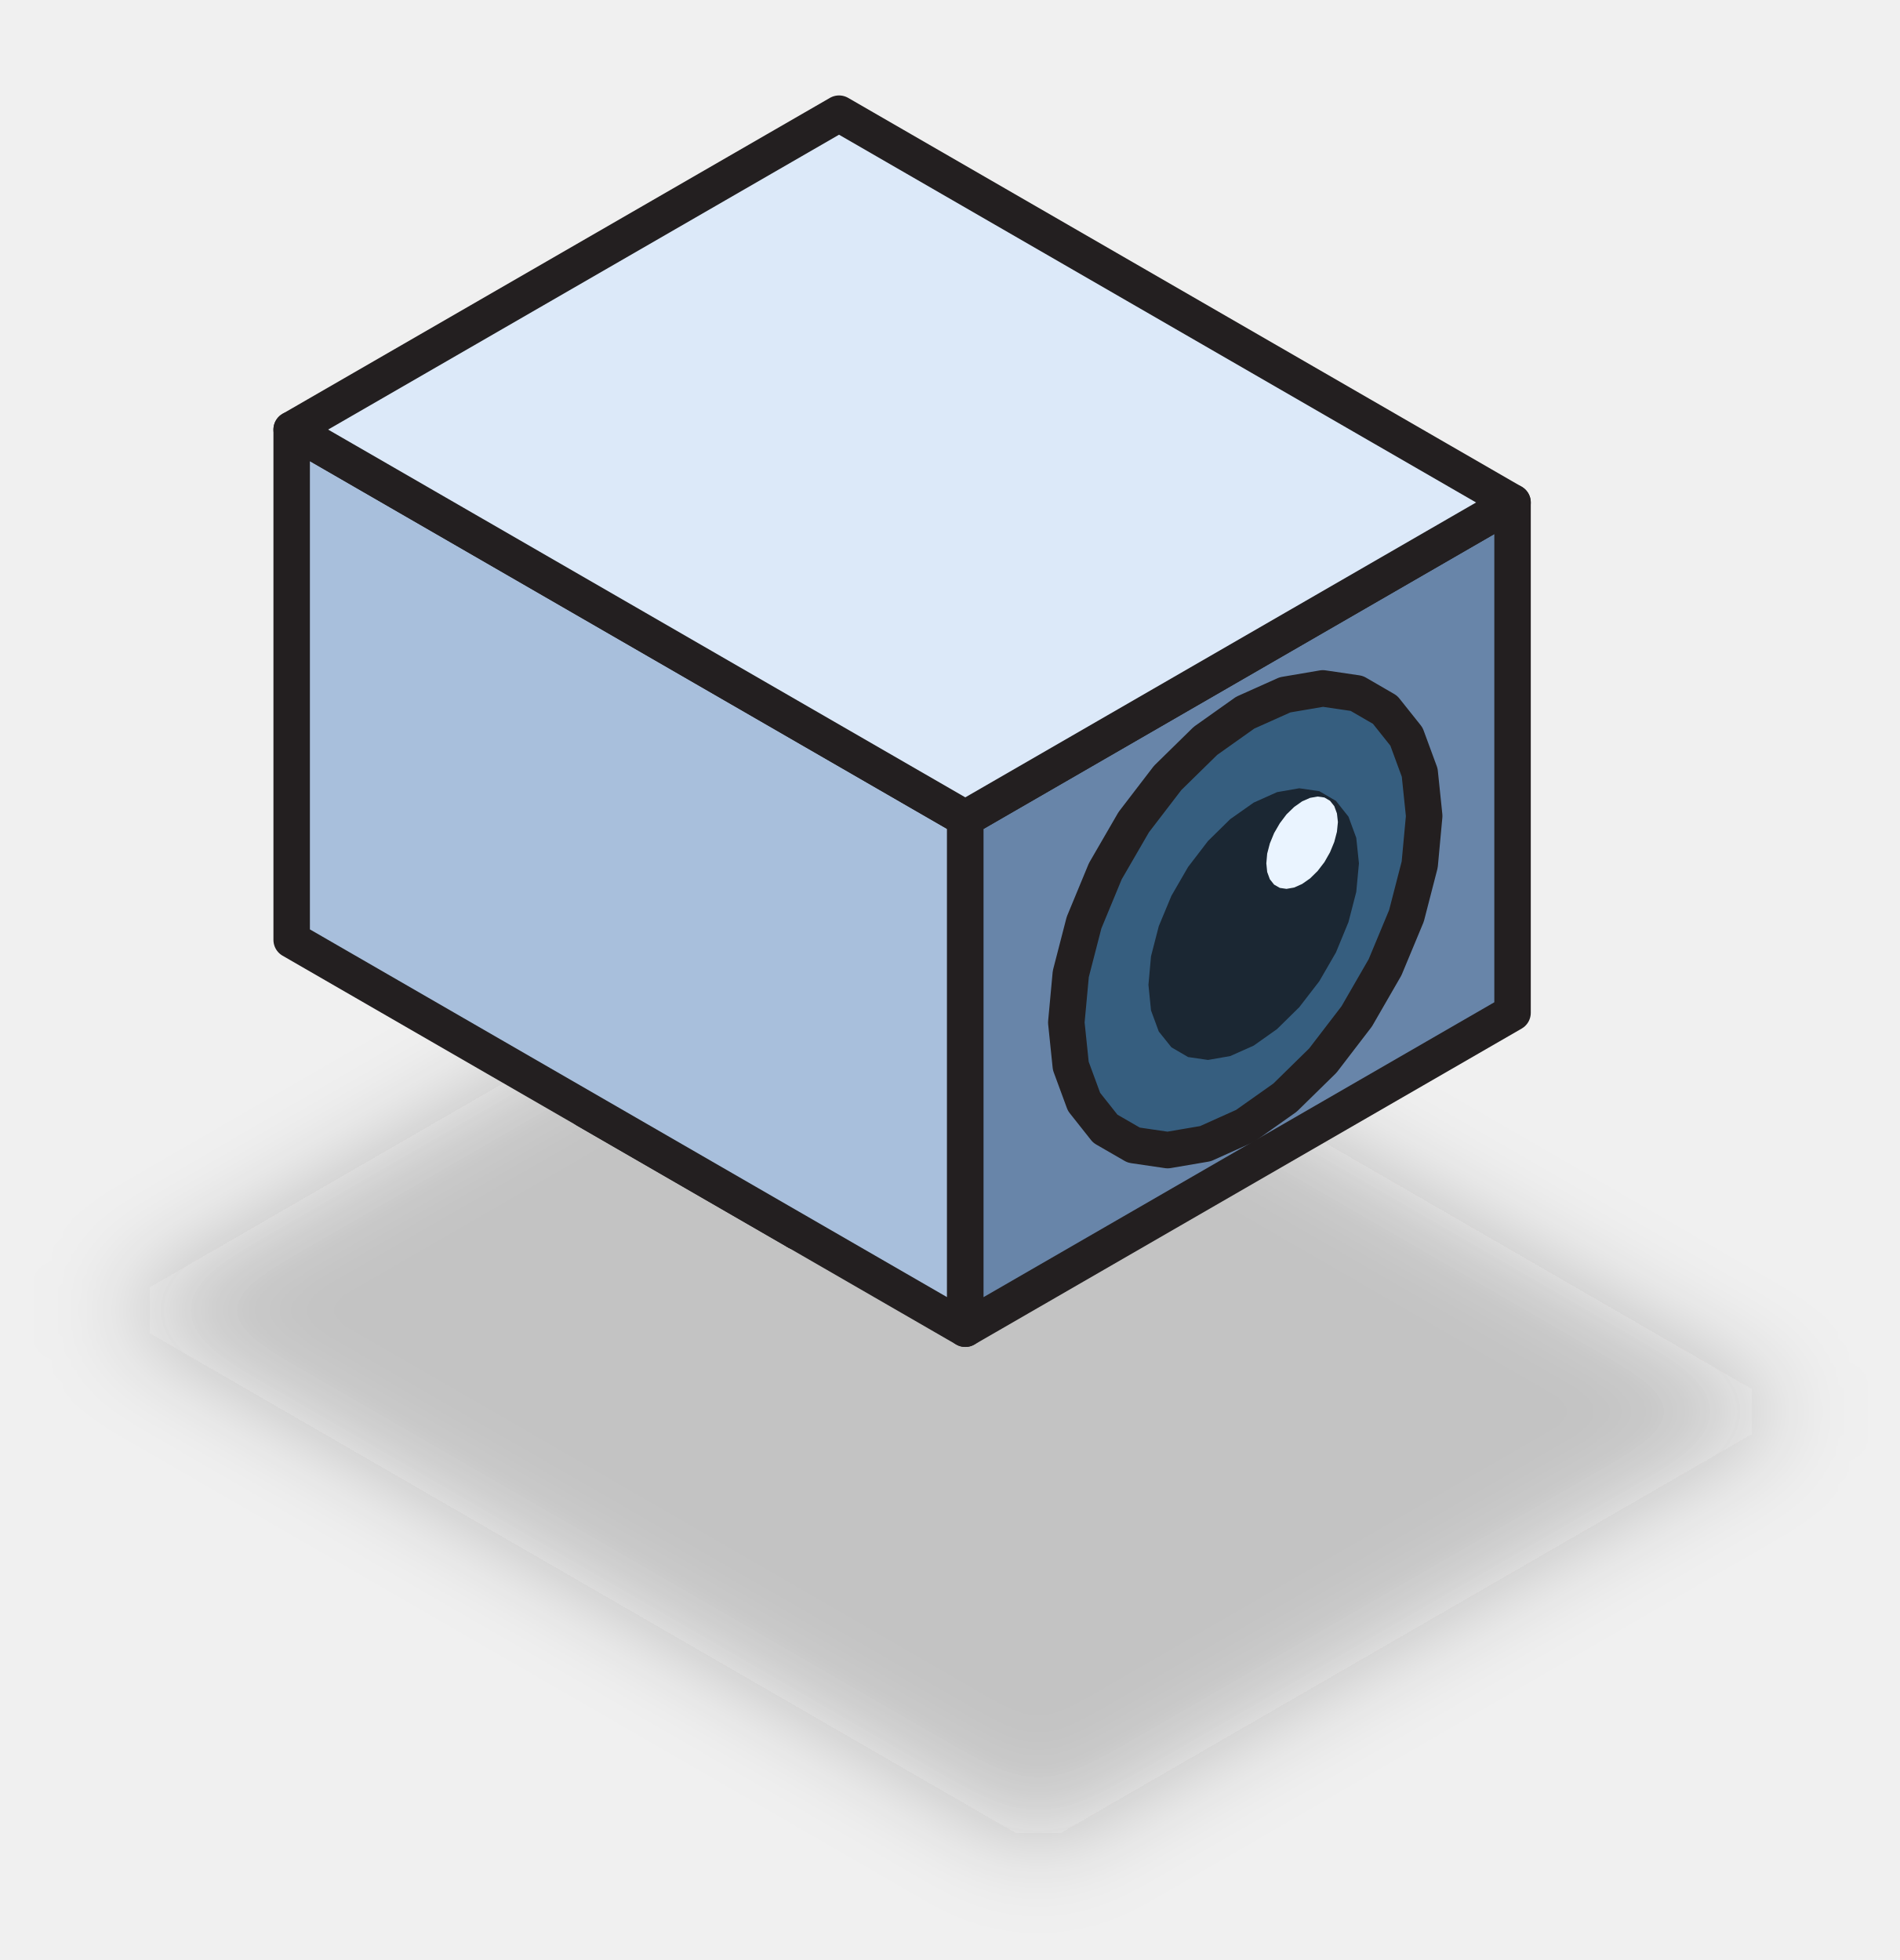
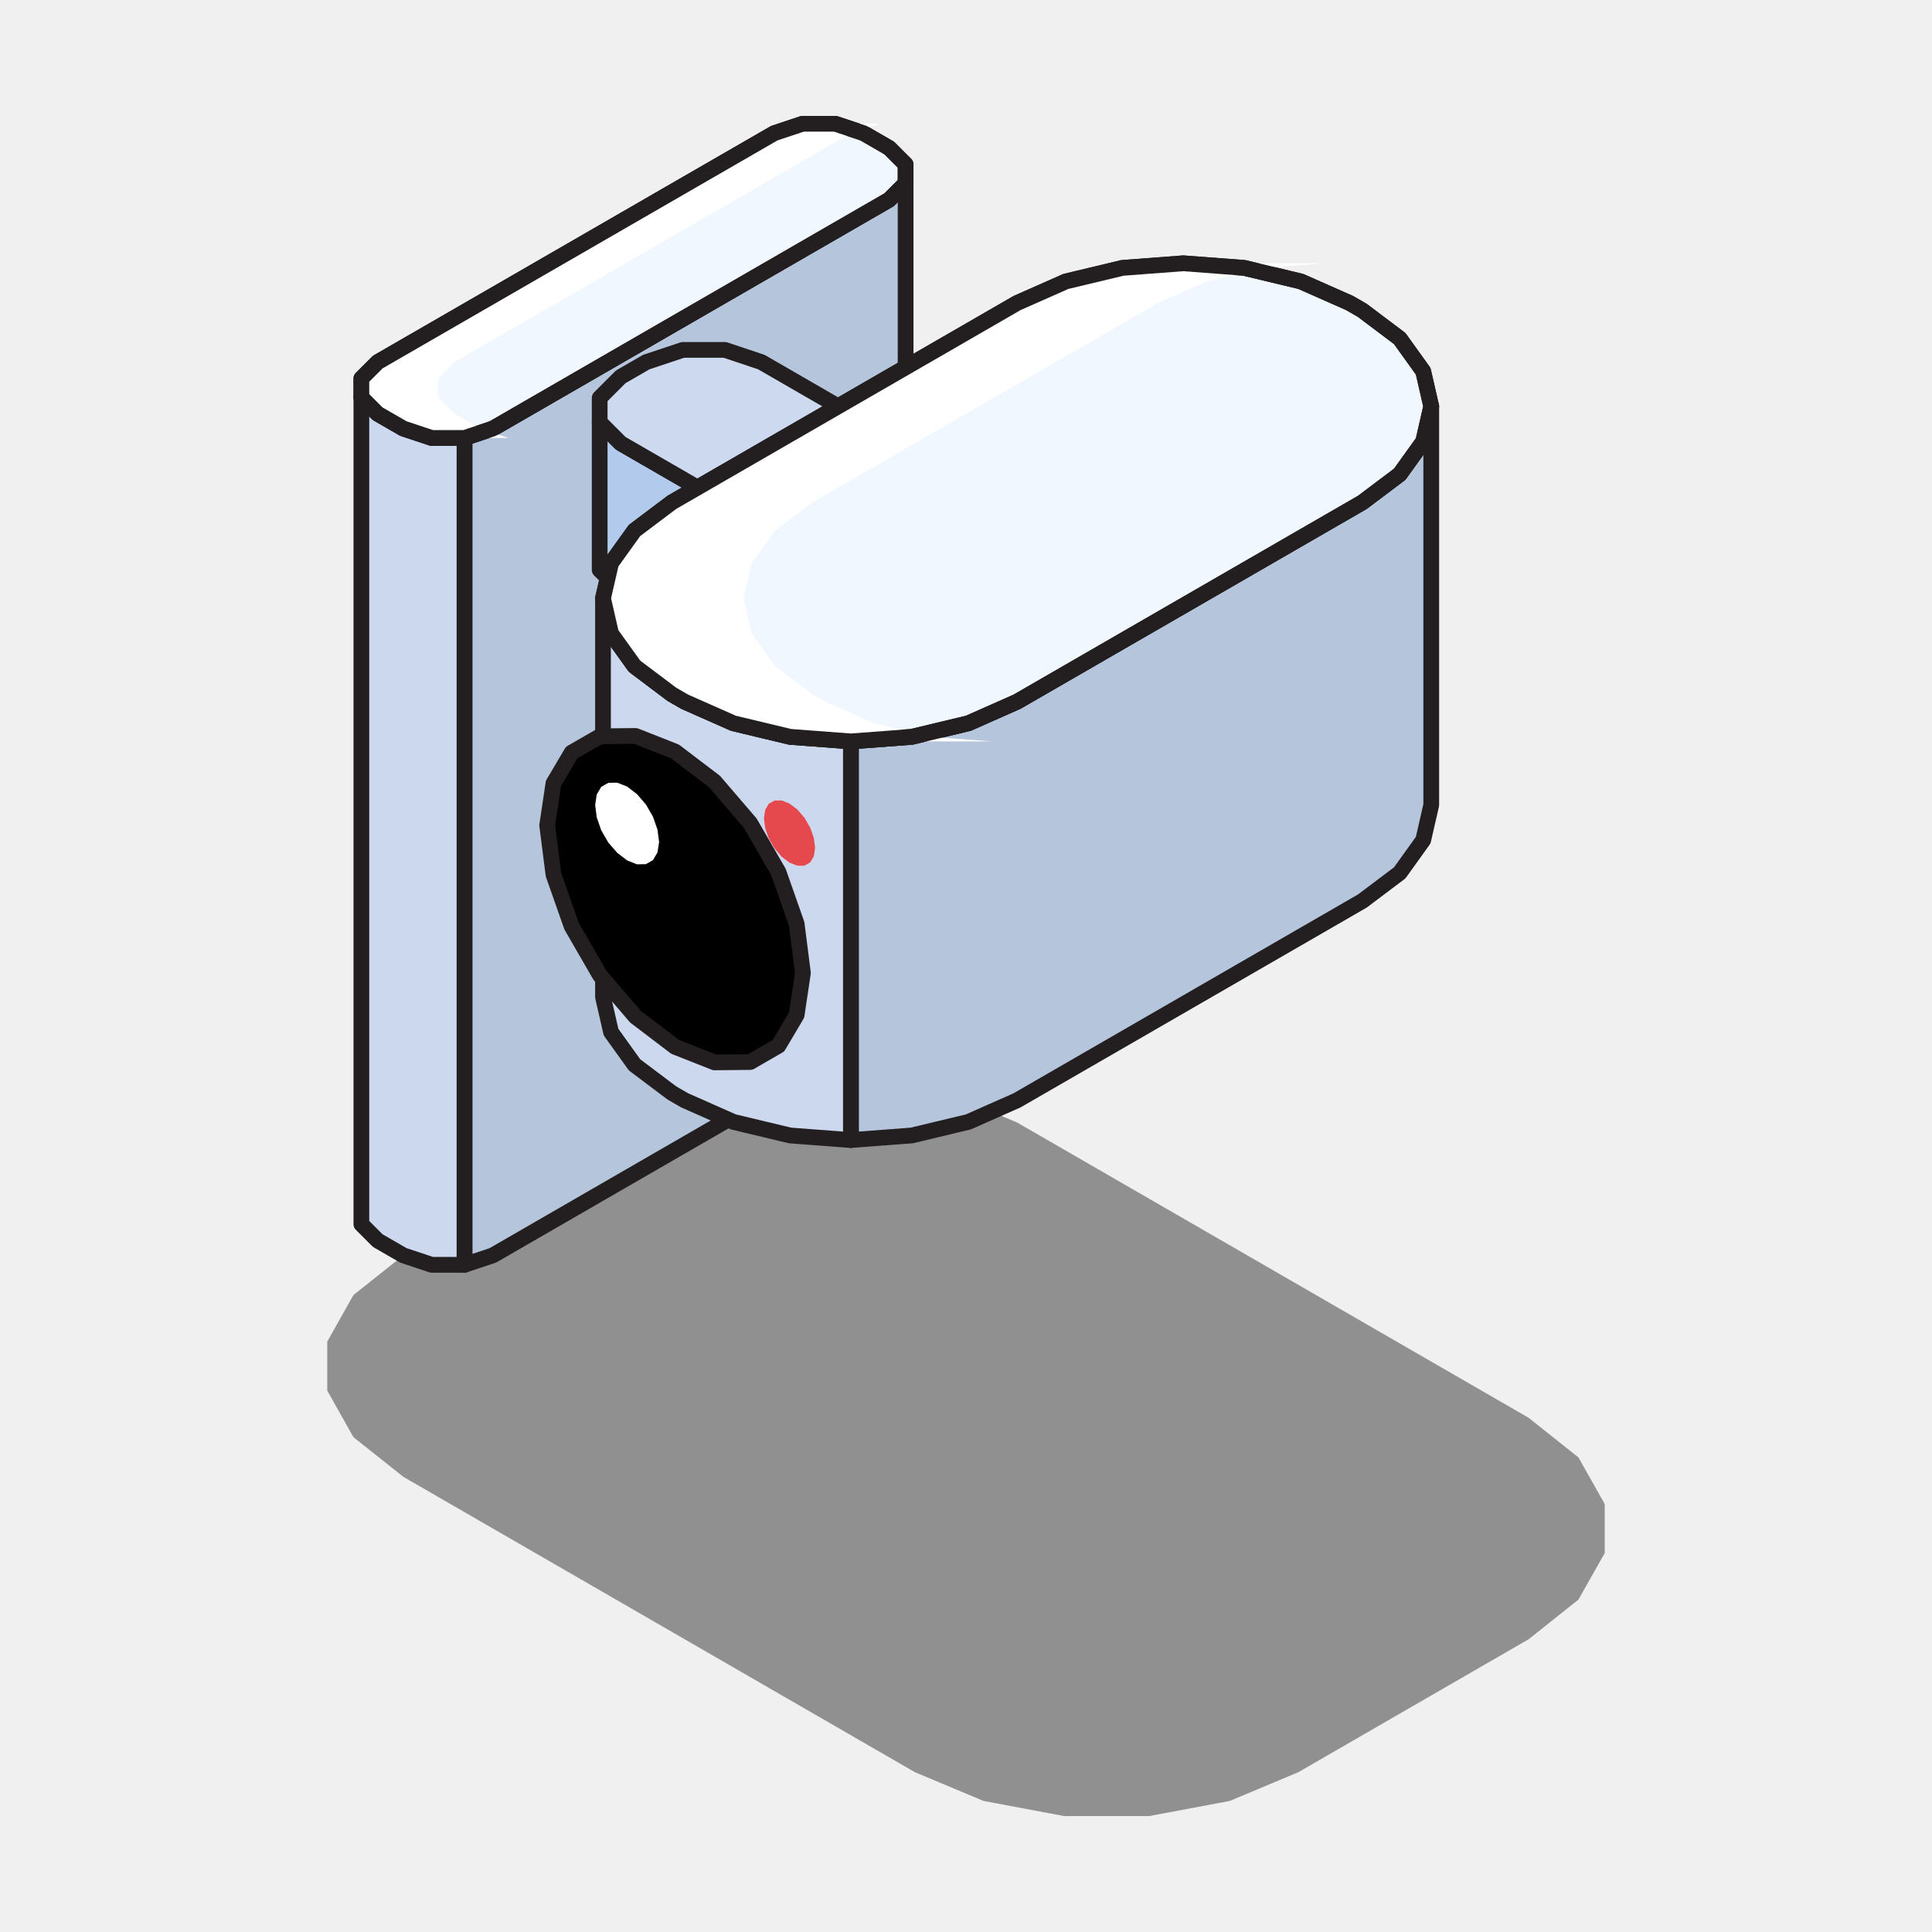
- <svg xmlns="http://www.w3.org/2000/svg" viewBox="-72.5 -93.0 156.3 160.6" width="156" height="161">
-   <defs>
-     <filter id="soft" x="-30%" y="-30%" width="160%" height="160%">
-       <feGaussianBlur stdDeviation="4" />
-     </filter>
-   </defs>
-   <g filter="url(#soft)">
-     <polygon points="-1.52,-21.28 74.87,22.82 12.93,58.58 -63.46,14.48" fill="#231F20" opacity="0.22" />
+ <svg xmlns="http://www.w3.org/2000/svg" viewBox="10.51 9.50 491.00 491.00" width="491.00" height="491.00">
+   <g transform="translate(262.50,343.55) scale(1.8762)">
+     <polygon points="41.57,62.00 32.27,65.90 21.34,67.95 9.84,67.95 -1.09,65.90 -10.39,62.00 -79.67,22.00 -86.43,16.63 -89.98,10.32 -89.98,3.68 -86.43,-2.63 -79.67,-8.00 -48.50,-26.00 -39.20,-29.90 -28.26,-31.95 -16.77,-31.95 -5.84,-29.90 3.46,-26.00 72.75,14.00 79.50,19.37 83.06,25.68 83.06,32.32 79.50,38.63 72.75,44.00" fill="#000000" opacity="0.4" />
+     <polygon points="-11.64,-153.22 -13.86,-151.00 -67.55,-120.00 -71.39,-118.72 -71.39,-6.72 -67.55,-8.00 -13.86,-39.00 -11.64,-41.22" fill="#B5C5DC" stroke="#231F20" stroke-width="2.132" stroke-linejoin="round" stroke-miterlimit="10" />
+     <polygon points="-71.39,-118.72 -75.83,-118.72 -79.67,-120.00 -83.14,-122.00 -85.36,-124.22 -85.36,-12.22 -83.14,-10.00 -79.67,-8.00 -75.83,-6.72 -71.39,-6.72" fill="#CCD8EE" stroke="#231F20" stroke-width="2.132" stroke-linejoin="round" stroke-miterlimit="10" />
+     <polygon points="-67.55,-120.00 -71.39,-118.72 -75.83,-118.72 -79.67,-120.00 -83.14,-122.00 -85.36,-124.22 -85.36,-126.78 -83.14,-129.00 -29.44,-160.00 -25.60,-161.28 -21.16,-161.28 -17.32,-160.00 -13.86,-158.00 -11.64,-155.78 -11.64,-153.22 -13.86,-151.00" fill="#F0F7FF" stroke="#231F20" stroke-width="2.132" stroke-linejoin="round" stroke-miterlimit="10" />
+     <polygon points="-75.83,-118.72 -79.67,-120.00 -69.28,-120.00 -65.44,-118.72" fill="#FFFFFF" />
+     <polygon points="-79.67,-120.00 -83.14,-122.00 -72.75,-122.00 -69.28,-120.00" fill="#FFFFFF" />
+     <polygon points="-83.14,-122.00 -85.36,-124.22 -74.97,-124.22 -72.75,-122.00" fill="#FFFFFF" />
+     <polygon points="-85.36,-124.22 -85.36,-126.78 -74.97,-126.78 -74.97,-124.22" fill="#FFFFFF" />
+     <polygon points="-85.36,-126.78 -83.14,-129.00 -72.75,-129.00 -74.97,-126.78" fill="#FFFFFF" />
+     <polygon points="-83.14,-129.00 -29.44,-160.00 -19.05,-160.00 -72.75,-129.00" fill="#FFFFFF" />
+     <polygon points="-29.44,-160.00 -25.60,-161.28 -15.21,-161.28 -19.05,-160.00" fill="#FFFFFF" />
+     <polygon points="-67.55,-120.00 -71.39,-118.72 -75.83,-118.72 -79.67,-120.00 -83.14,-122.00 -85.36,-124.22 -85.36,-126.78 -83.14,-129.00 -29.44,-160.00 -25.60,-161.28 -21.16,-161.28 -17.32,-160.00 -13.86,-158.00 -11.64,-155.78 -11.64,-153.22 -13.86,-151.00" fill="none" stroke="#231F20" stroke-width="2.132" stroke-linejoin="round" stroke-miterlimit="10" />
+     <polygon points="-5.81,-109.85 -8.66,-107.00 -12.12,-105.00 -17.07,-103.35 -17.07,-83.35 -12.12,-85.00 -8.66,-87.00 -5.81,-89.85" fill="#4B6E98" stroke="#231F20" stroke-width="2.132" stroke-linejoin="round" stroke-miterlimit="10" />
+     <polygon points="-17.07,-103.35 -22.77,-103.35 -27.71,-105.00 -50.23,-118.00 -53.08,-120.85 -53.08,-100.85 -50.23,-98.00 -27.71,-85.00 -22.77,-83.35 -17.07,-83.35" fill="#B2CBED" stroke="#231F20" stroke-width="2.132" stroke-linejoin="round" stroke-miterlimit="10" />
+     <polygon points="-12.12,-105.00 -17.07,-103.35 -22.77,-103.35 -27.71,-105.00 -50.23,-118.00 -53.08,-120.85 -53.08,-124.15 -50.23,-127.00 -46.77,-129.00 -41.82,-130.65 -36.12,-130.65 -31.18,-129.00 -8.66,-116.00 -5.81,-113.15 -5.81,-109.85 -8.66,-107.00" fill="#CDD9EE" stroke="#231F20" stroke-width="2.132" stroke-linejoin="round" stroke-miterlimit="10" />
+     <polygon points="59.56,-123.00 58.47,-118.24 55.29,-113.81 50.23,-110.00 3.46,-83.00 -3.13,-80.08 -10.81,-78.24 -19.05,-77.62 -19.05,-23.62 -10.81,-24.24 -3.13,-26.08 3.46,-29.00 50.23,-56.00 55.29,-59.81 58.47,-64.24 59.56,-69.00" fill="#B5C5DC" stroke="#231F20" stroke-width="2.132" stroke-linejoin="round" stroke-miterlimit="10" />
+     <polygon points="-19.05,-77.62 -27.29,-78.24 -34.97,-80.08 -41.57,-83.00 -43.30,-84.00 -48.36,-87.81 -51.54,-92.24 -52.63,-97.00 -52.63,-43.00 -51.54,-38.24 -48.36,-33.81 -43.30,-30.00 -41.57,-29.00 -34.97,-26.08 -27.29,-24.24 -19.05,-23.62" fill="#CCD8EE" stroke="#231F20" stroke-width="2.132" stroke-linejoin="round" stroke-miterlimit="10" />
+     <polygon points="3.46,-83.00 -3.13,-80.08 -10.81,-78.24 -19.05,-77.62 -27.29,-78.24 -34.97,-80.08 -41.57,-83.00 -43.30,-84.00 -48.36,-87.81 -51.54,-92.24 -52.63,-97.00 -51.54,-101.76 -48.36,-106.19 -43.30,-110.00 3.46,-137.00 10.06,-139.92 17.74,-141.76 25.98,-142.38 34.22,-141.76 41.90,-139.92 48.50,-137.00 50.23,-136.00 55.29,-132.19 58.47,-127.76 59.56,-123.00 58.47,-118.24 55.29,-113.81 50.23,-110.00" fill="#F0F7FF" stroke="#231F20" stroke-width="2.132" stroke-linejoin="round" stroke-miterlimit="10" />
+     <polygon points="-19.05,-77.62 -27.29,-78.24 -8.24,-78.24 0.00,-77.62" fill="#FFFFFF" />
+     <polygon points="-27.29,-78.24 -34.97,-80.08 -15.92,-80.08 -8.24,-78.24" fill="#FFFFFF" />
+     <polygon points="-34.97,-80.08 -41.57,-83.00 -22.52,-83.00 -15.92,-80.08" fill="#FFFFFF" />
+     <polygon points="-41.57,-83.00 -43.30,-84.00 -24.25,-84.00 -22.52,-83.00" fill="#FFFFFF" />
+     <polygon points="-43.30,-84.00 -48.36,-87.81 -29.31,-87.81 -24.25,-84.00" fill="#FFFFFF" />
+     <polygon points="-48.36,-87.81 -51.54,-92.24 -32.49,-92.24 -29.31,-87.81" fill="#FFFFFF" />
+     <polygon points="-51.54,-92.24 -52.63,-97.00 -33.58,-97.00 -32.49,-92.24" fill="#FFFFFF" />
+     <polygon points="-52.63,-97.00 -51.54,-101.76 -32.49,-101.76 -33.58,-97.00" fill="#FFFFFF" />
+     <polygon points="-51.54,-101.76 -48.36,-106.19 -29.31,-106.19 -32.49,-101.76" fill="#FFFFFF" />
+     <polygon points="-48.36,-106.19 -43.30,-110.00 -24.25,-110.00 -29.31,-106.19" fill="#FFFFFF" />
+     <polygon points="-43.30,-110.00 3.46,-137.00 22.52,-137.00 -24.25,-110.00" fill="#FFFFFF" />
+     <polygon points="3.46,-137.00 10.06,-139.92 29.11,-139.92 22.52,-137.00" fill="#FFFFFF" />
+     <polygon points="10.06,-139.92 17.74,-141.76 36.79,-141.76 29.11,-139.92" fill="#FFFFFF" />
+     <polygon points="17.74,-141.76 25.98,-142.38 45.03,-142.38 36.79,-141.76" fill="#FFFFFF" />
+     <polygon points="3.46,-83.00 -3.13,-80.08 -10.81,-78.24 -19.05,-77.62 -27.29,-78.24 -34.97,-80.08 -41.57,-83.00 -43.30,-84.00 -48.36,-87.81 -51.54,-92.24 -52.63,-97.00 -51.54,-101.76 -48.36,-106.19 -43.30,-110.00 3.46,-137.00 10.06,-139.92 17.74,-141.76 25.98,-142.38 34.22,-141.76 41.90,-139.92 48.50,-137.00 50.23,-136.00 55.29,-132.19 58.47,-127.76 59.56,-123.00 58.47,-118.24 55.29,-113.81 50.23,-110.00" fill="none" stroke="#231F20" stroke-width="2.132" stroke-linejoin="round" stroke-miterlimit="10" />
+     <polygon points="-25.55,-46.25 -26.40,-52.92 -28.86,-59.92 -32.69,-66.55 -37.52,-72.18 -42.87,-76.25 -48.22,-78.36 -53.05,-78.31 -56.88,-76.10 -59.34,-71.94 -60.19,-66.25 -59.34,-59.58 -56.88,-52.58 -53.05,-45.95 -48.22,-40.32 -42.87,-36.25 -37.52,-34.14 -32.69,-34.19 -28.86,-36.40 -26.40,-40.56" fill="#000000" stroke="#231F20" stroke-width="2.132" stroke-linejoin="round" stroke-miterlimit="10" />
+     <polygon points="-45.03,-64.00 -45.25,-65.67 -45.86,-67.42 -46.82,-69.08 -48.03,-70.48 -49.36,-71.50 -50.70,-72.03 -51.91,-72.01 -52.87,-71.46 -53.48,-70.42 -53.69,-69.00 -53.48,-67.33 -52.87,-65.58 -51.91,-63.92 -50.70,-62.52 -49.36,-61.50 -48.03,-60.97 -46.82,-60.99 -45.86,-61.54 -45.25,-62.58" fill="#FFFFFF" />
+     <polygon points="-23.90,-63.20 -24.07,-64.53 -24.56,-65.93 -25.33,-67.26 -26.30,-68.39 -27.37,-69.20 -28.44,-69.62 -29.40,-69.61 -30.17,-69.17 -30.66,-68.34 -30.83,-67.20 -30.66,-65.87 -30.17,-64.47 -29.40,-63.14 -28.44,-62.01 -27.37,-61.20 -26.30,-60.78 -25.33,-60.79 -24.56,-61.23 -24.07,-62.06" fill="#E5484D" />
  </g>
-   <polygon points="-24.25,-2.00 -6.93,8.00 -6.93,-6.00 -24.25,-16.00" fill="#93A9C4" stroke="#231F20" stroke-width="3.0" stroke-linejoin="round" />
-   <polygon points="13.86,-4.00 -6.93,8.00 -6.93,-6.00 13.86,-18.00" fill="#5C7794" stroke="#231F20" stroke-width="3.0" stroke-linejoin="round" />
-   <polygon points="-3.46,-28.00 13.86,-18.00 -6.93,-6.00 -24.25,-16.00" fill="#B5C5DC" stroke="#231F20" stroke-width="3.0" stroke-linejoin="round" />
-   <polygon points="-48.50,-16.00 6.93,16.00 6.93,-26.00 -48.50,-58.00" fill="#A8BFDC" stroke="#231F20" stroke-width="3.0" stroke-linejoin="round" />
-   <polygon points="51.96,-10.00 6.93,16.00 6.93,-26.00 51.96,-52.00" fill="#6885A9" stroke="#231F20" stroke-width="3.0" stroke-linejoin="round" />
-   <polygon points="-3.46,-84.00 51.96,-52.00 6.93,-26.00 -48.50,-58.00" fill="#DCE9F9" stroke="#231F20" stroke-width="3.0" stroke-linejoin="round" />
-   <polygon points="15.24,-9.20 15.61,-13.20 16.70,-17.42 18.45,-21.65 20.79,-25.69 23.58,-29.33 26.69,-32.38 29.96,-34.70 33.24,-36.17 36.35,-36.70 39.14,-36.29 41.47,-34.94 43.23,-32.73 44.32,-29.77 44.69,-26.20 44.32,-22.20 43.23,-17.98 41.47,-13.75 39.14,-9.71 36.35,-6.07 33.24,-3.02 29.96,-0.70 26.69,0.77 23.58,1.30 20.79,0.89 18.45,-0.46 16.70,-2.67 15.61,-5.63" fill="#365E7F" stroke="#231F20" stroke-width="3.0" stroke-linejoin="round" />
-   <polygon points="22.00,-12.30 22.21,-14.65 22.85,-17.13 23.89,-19.63 25.26,-22.00 26.90,-24.14 28.73,-25.94 30.66,-27.30 32.58,-28.16 34.41,-28.48 36.06,-28.24 37.43,-27.44 38.46,-26.14 39.10,-24.40 39.32,-22.30 39.10,-19.95 38.46,-17.47 37.43,-14.97 36.06,-12.60 34.41,-10.46 32.58,-8.66 30.66,-7.30 28.73,-6.44 26.90,-6.12 25.26,-6.36 23.89,-7.16 22.85,-8.46 22.21,-10.20" fill="#1B2733" />
-   <polygon points="31.70,-22.30 31.77,-23.10 31.99,-23.94 32.34,-24.79 32.81,-25.60 33.36,-26.33 33.99,-26.94 34.64,-27.40 35.30,-27.69 35.92,-27.80 36.48,-27.72 36.94,-27.45 37.29,-27.01 37.51,-26.41 37.59,-25.70 37.51,-24.90 37.29,-24.06 36.94,-23.21 36.48,-22.40 35.92,-21.67 35.30,-21.06 34.64,-20.60 33.99,-20.31 33.36,-20.20 32.81,-20.28 32.34,-20.55 31.99,-20.99 31.77,-21.59" fill="#EAF4FF" />
</svg>
